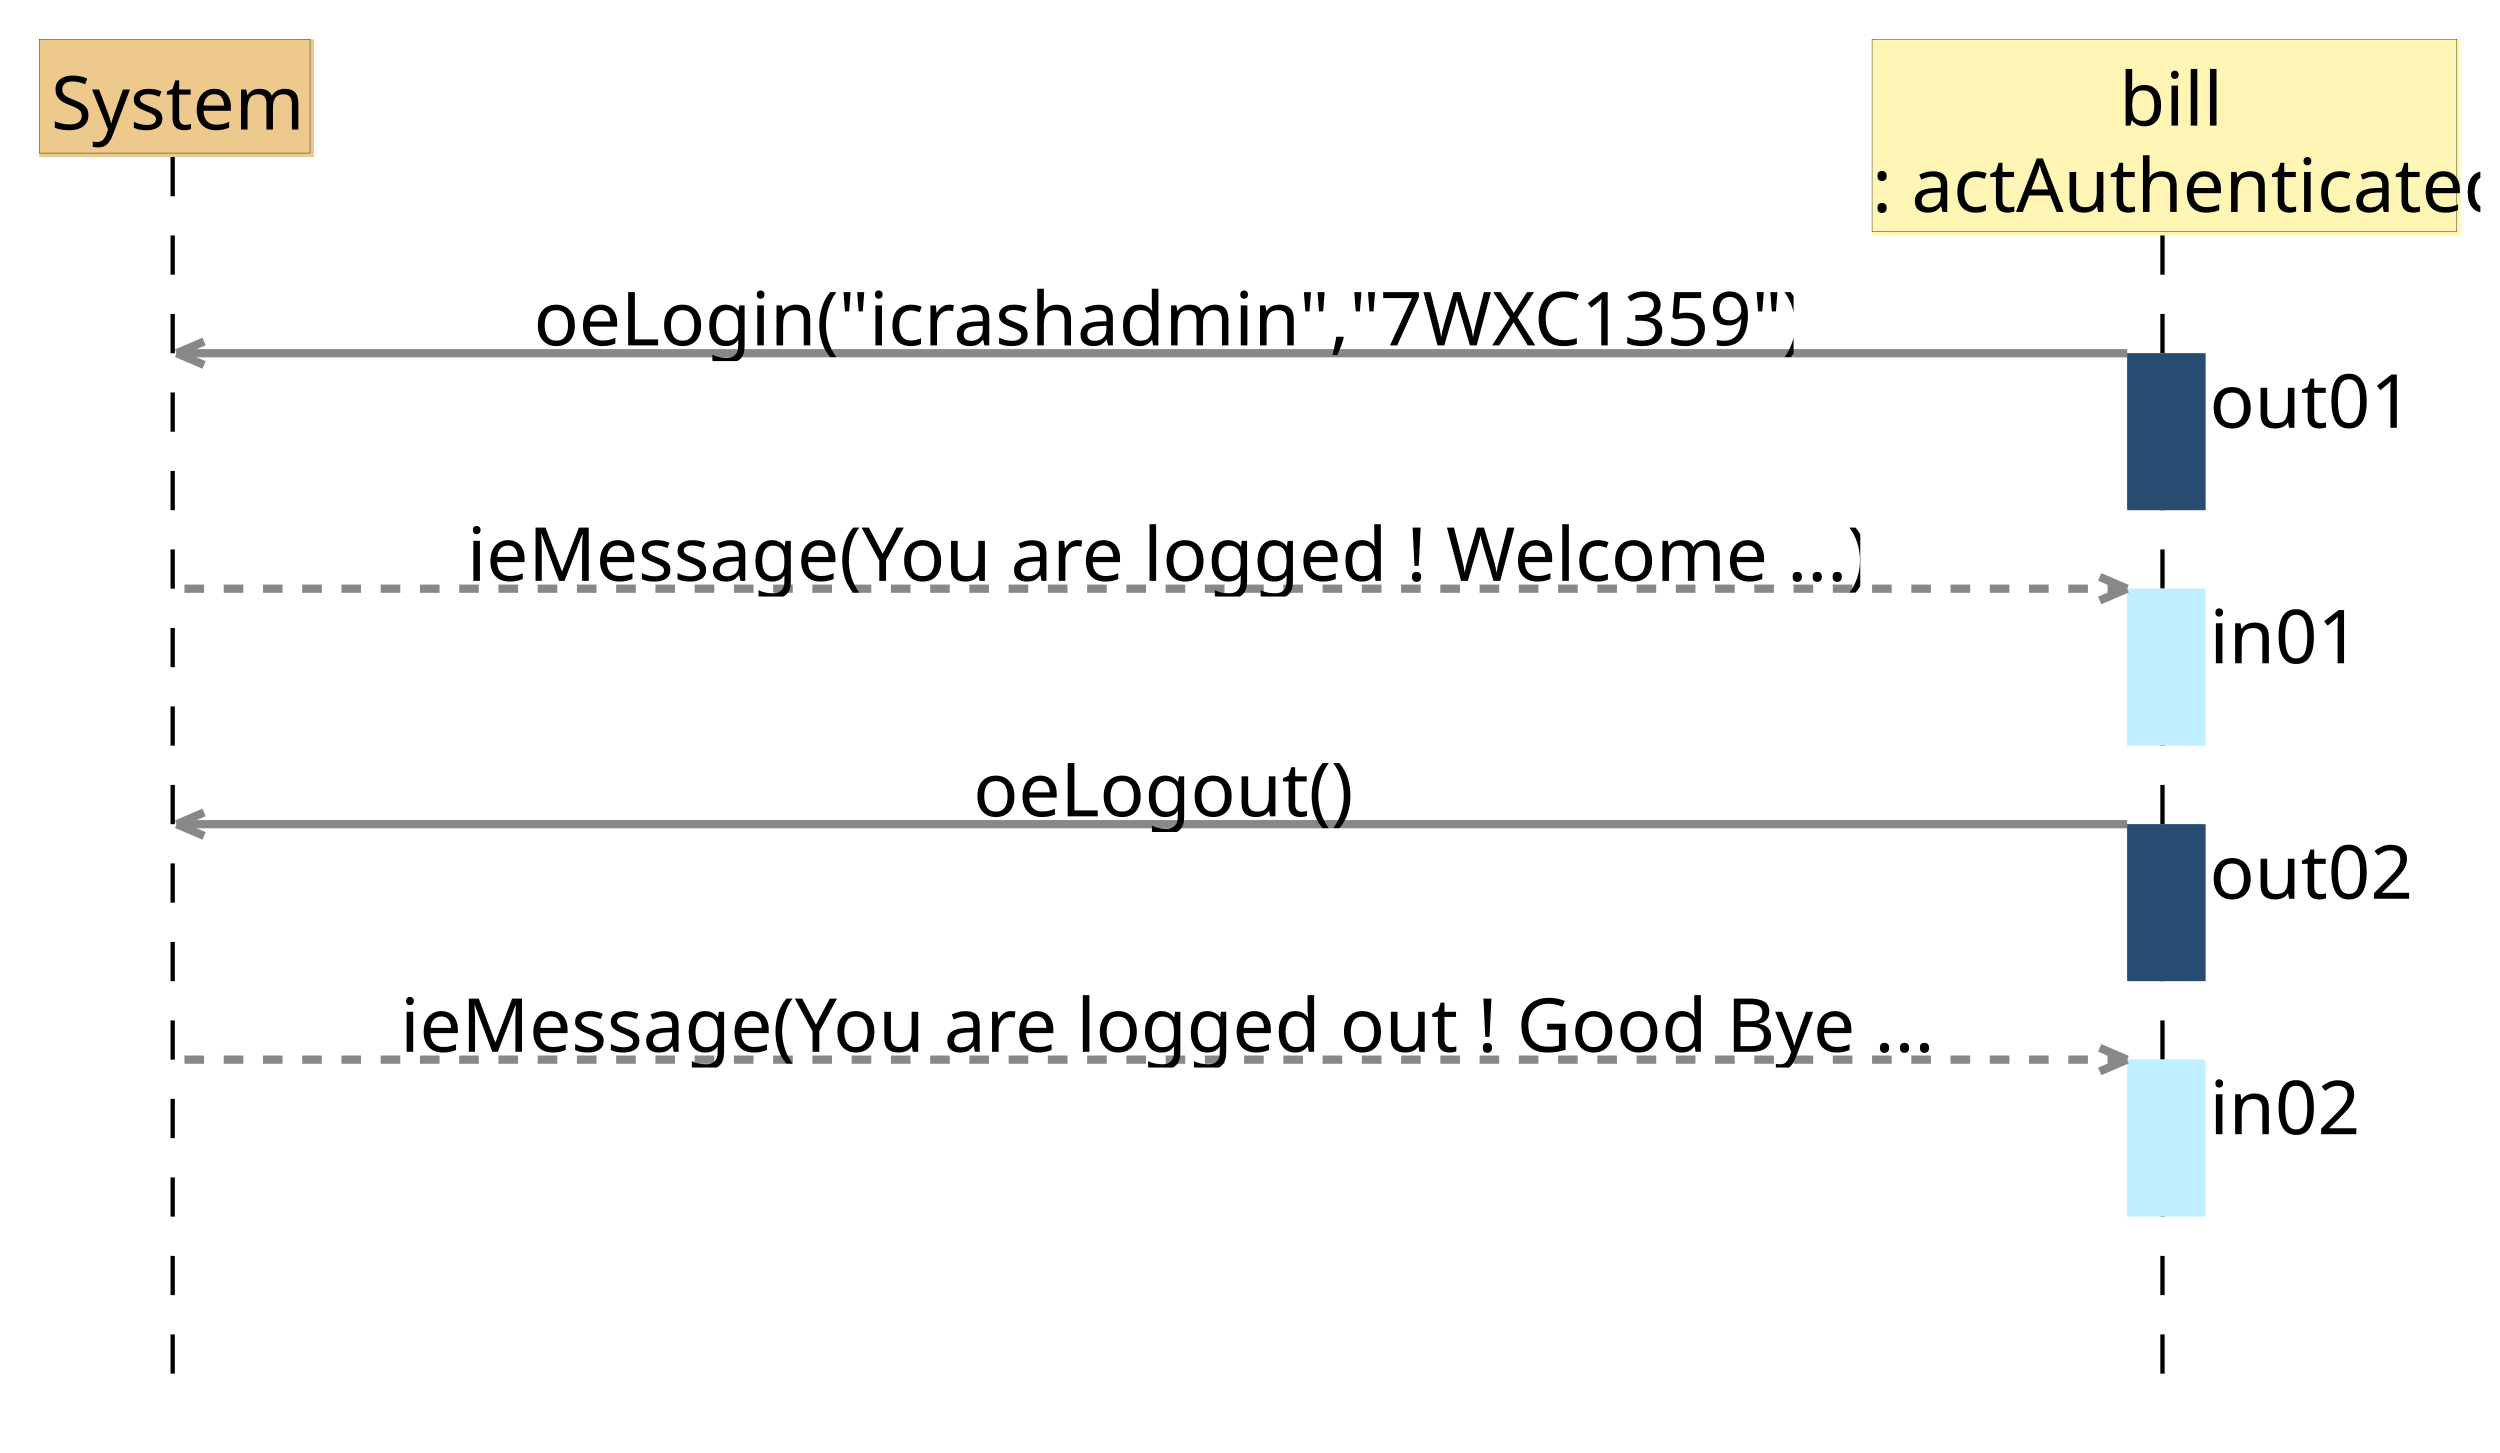
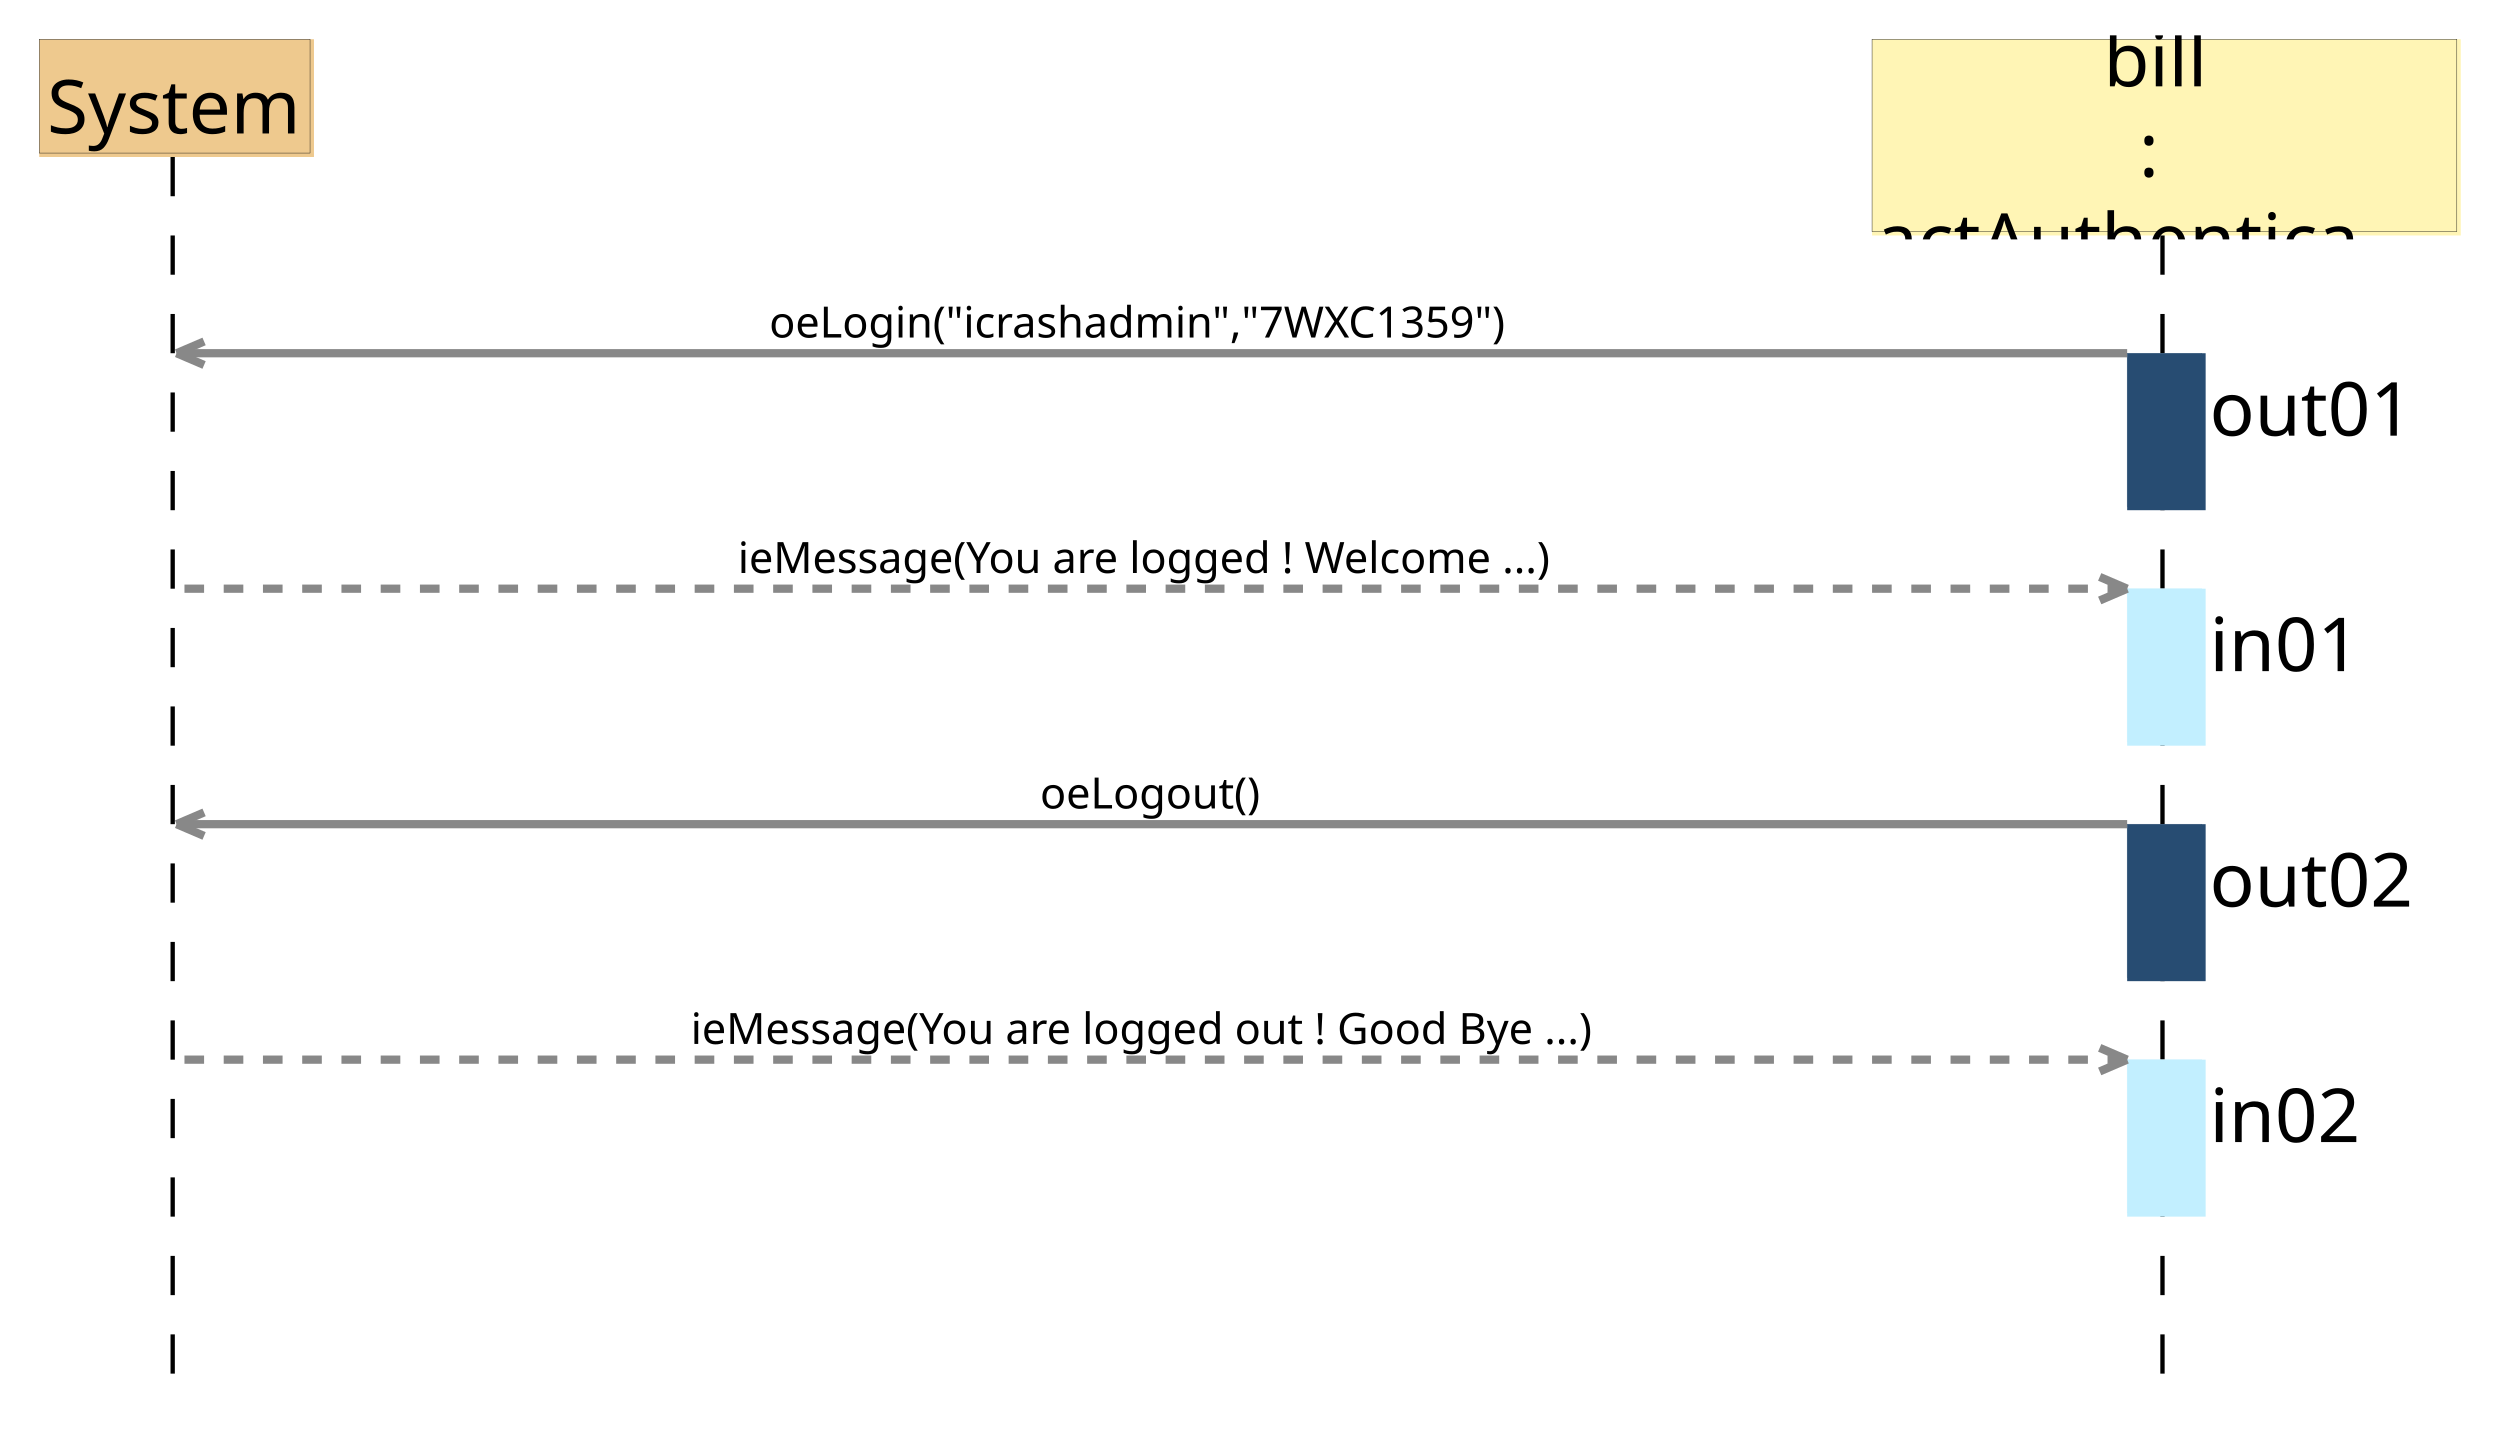
<svg xmlns="http://www.w3.org/2000/svg" stroke-dasharray="none" shape-rendering="auto" font-family="'Dialog'" width="637" text-rendering="auto" fill-opacity="1" contentScriptType="text/ecmascript" color-interpolation="auto" color-rendering="auto" preserveAspectRatio="xMidYMid meet" font-size="12" viewBox="0 0 637 370" fill="black" stroke="black" image-rendering="auto" stroke-miterlimit="10" zoomAndPan="magnify" version="1.0" stroke-linecap="square" stroke-linejoin="miter" contentStyleType="text/css" font-style="normal" height="370" stroke-width="1" stroke-dashoffset="0" font-weight="normal" stroke-opacity="1">
  <defs id="genericDefs" />
  <g>
    <defs id="defs1">
      <clipPath clipPathUnits="userSpaceOnUse" id="clipPath1">
        <path d="M9 9 L81 9 L81 41 L9 41 L9 9 Z" />
      </clipPath>
      <clipPath clipPathUnits="userSpaceOnUse" id="clipPath2">
        <path d="M9 9 L86 9 L86 41 L9 41 L9 9 Z" />
      </clipPath>
      <clipPath clipPathUnits="userSpaceOnUse" id="clipPath3">
        <path d="M39 39 L51 39 L51 361 L39 361 L39 39 Z" />
      </clipPath>
      <clipPath clipPathUnits="userSpaceOnUse" id="clipPath4">
        <path d="M476 9 L628 9 L628 61 L476 61 L476 9 Z" />
      </clipPath>
      <clipPath clipPathUnits="userSpaceOnUse" id="clipPath5">
-         <path d="M476 9 L630 9 L630 61 L476 61 L476 9 Z" />
+         <path d="M476 9 L631 9 L631 61 L476 61 L476 9 Z" />
      </clipPath>
      <clipPath clipPathUnits="userSpaceOnUse" id="clipPath6">
        <path d="M476 9 L632 9 L632 61 L476 61 L476 9 Z" />
      </clipPath>
      <clipPath clipPathUnits="userSpaceOnUse" id="clipPath7">
        <path d="M546 59 L558 59 L558 361 L546 361 L546 59 Z" />
      </clipPath>
      <clipPath clipPathUnits="userSpaceOnUse" id="clipPath8">
        <path d="M541 89 L563 89 L563 131 L541 131 L541 89 Z" />
      </clipPath>
      <clipPath clipPathUnits="userSpaceOnUse" id="clipPath9">
-         <path d="M562 89 L616 89 L616 113 L562 113 L562 89 Z" />
+         <path d="M562 89 L624 89 L624 114 L562 114 L562 89 Z" />
      </clipPath>
      <clipPath clipPathUnits="userSpaceOnUse" id="clipPath10">
        <path d="M541 209 L563 209 L563 251 L541 251 L541 209 Z" />
      </clipPath>
      <clipPath clipPathUnits="userSpaceOnUse" id="clipPath11">
-         <path d="M562 209 L616 209 L616 233 L562 233 L562 209 Z" />
+         <path d="M562 209 L624 209 L624 234 L562 234 L562 209 Z" />
      </clipPath>
      <clipPath clipPathUnits="userSpaceOnUse" id="clipPath12">
        <path d="M541 149 L563 149 L563 191 L541 191 L541 149 Z" />
      </clipPath>
      <clipPath clipPathUnits="userSpaceOnUse" id="clipPath13">
-         <path d="M562 149 L604 149 L604 173 L562 173 L562 149 Z" />
+         <path d="M562 149 L611 149 L611 174 L562 174 L562 149 Z" />
      </clipPath>
      <clipPath clipPathUnits="userSpaceOnUse" id="clipPath14">
        <path d="M541 269 L563 269 L563 311 L541 311 L541 269 Z" />
      </clipPath>
      <clipPath clipPathUnits="userSpaceOnUse" id="clipPath15">
-         <path d="M562 269 L604 269 L604 293 L562 293 L562 269 Z" />
+         <path d="M562 269 L611 269 L611 294 L562 294 L562 269 Z" />
      </clipPath>
      <clipPath clipPathUnits="userSpaceOnUse" id="clipPath16">
        <path d="M-1 -1 L638 -1 L638 371 L-1 371 L-1 -1 Z" />
      </clipPath>
      <clipPath clipPathUnits="userSpaceOnUse" id="clipPath17">
-         <path d="M135 68 L457 68 L457 92 L135 92 L135 68 Z" />
+         <path d="M195 72 L395 72 L395 89 L195 89 L195 72 Z" />
      </clipPath>
      <clipPath clipPathUnits="userSpaceOnUse" id="clipPath18">
        <path d="M43 85 L55 85 L55 96 L43 96 L43 85 Z" />
      </clipPath>
      <clipPath clipPathUnits="userSpaceOnUse" id="clipPath19">
-         <path d="M247 188 L346 188 L346 212 L247 212 L247 188 Z" />
+         <path d="M264 192 L327 192 L327 209 L264 209 L264 192 Z" />
      </clipPath>
      <clipPath clipPathUnits="userSpaceOnUse" id="clipPath20">
        <path d="M43 205 L55 205 L55 216 L43 216 L43 205 Z" />
      </clipPath>
      <clipPath clipPathUnits="userSpaceOnUse" id="clipPath21">
-         <path d="M118 128 L474 128 L474 152 L118 152 L118 128 Z" />
+         <path d="M187 132 L404 132 L404 149 L187 149 L187 132 Z" />
      </clipPath>
      <clipPath clipPathUnits="userSpaceOnUse" id="clipPath22">
        <path d="M533 145 L545 145 L545 156 L533 156 L533 145 Z" />
      </clipPath>
      <clipPath clipPathUnits="userSpaceOnUse" id="clipPath23">
-         <path d="M101 248 L492 248 L492 272 L101 272 L101 248 Z" />
+         <path d="M175 252 L415 252 L415 269 L175 269 L175 252 Z" />
      </clipPath>
      <clipPath clipPathUnits="userSpaceOnUse" id="clipPath24">
        <path d="M533 265 L545 265 L545 276 L533 276 L533 265 Z" />
      </clipPath>
    </defs>
    <g font-size="11" fill="rgb(238,201,142)" font-family="'Lucida Sans'" stroke-linejoin="round" stroke="rgb(238,201,142)" stroke-width="0" stroke-miterlimit="0">
      <rect x="10" y="10" clip-path="url(#clipPath1)" width="70" height="30" stroke="none" />
    </g>
    <g stroke-width="0.1" font-size="11" font-family="'Lucida Sans'" stroke-linecap="butt">
      <rect x="10" y="10" clip-path="url(#clipPath1)" fill="none" width="69" height="29" />
-       <text x="13" font-size="19" y="33" clip-path="url(#clipPath2)" stroke="none" xml:space="preserve">System</text>
-       <line clip-path="url(#clipPath3)" fill="none" x1="44" x2="44" y1="40" y2="360" stroke-dasharray="10,10" stroke-width="1.1" />
+       <text x="12" font-size="19" y="34" clip-path="url(#clipPath2)" font-family="'Lucida Sans Unicode'" stroke="none" xml:space="preserve">System</text>
+     </g>
+     <g stroke-width="1.1" font-size="19" stroke-dasharray="10,10" font-family="'Lucida Sans Unicode'" stroke-linecap="butt">
+       <line clip-path="url(#clipPath3)" fill="none" x1="44" x2="44" y1="40" y2="360" />
    </g>
    <g stroke-linecap="butt" font-size="11" fill="rgb(255,245,181)" font-family="'Lucida Sans'" stroke-dasharray="10,10" stroke="rgb(255,245,181)" stroke-width="1.1">
      <rect x="477" y="10" clip-path="url(#clipPath4)" width="150" height="50" stroke="none" />
    </g>
    <g stroke-width="0.1" font-size="11" font-family="'Lucida Sans'" stroke-linecap="butt">
      <rect x="477" y="10" clip-path="url(#clipPath4)" fill="none" width="149" height="49" />
-       <text x="540" font-size="19" y="32" clip-path="url(#clipPath5)" stroke="none" xml:space="preserve">bill</text>
-       <text x="477" font-size="19" y="54" clip-path="url(#clipPath6)" stroke="none" xml:space="preserve">: actAuthenticated</text>
-       <line clip-path="url(#clipPath7)" fill="none" x1="551" x2="551" y1="60" y2="360" stroke-dasharray="10,10" stroke-width="1.1" />
+       <text x="536" font-size="19" y="22" clip-path="url(#clipPath5)" font-family="'Lucida Sans Unicode'" stroke="none" xml:space="preserve">bill</text>
+       <text x="545" font-size="19" y="45" clip-path="url(#clipPath5)" font-family="'Lucida Sans Unicode'" stroke="none" xml:space="preserve">: </text>
+       <text x="478" font-size="19" y="68" clip-path="url(#clipPath6)" font-family="'Lucida Sans Unicode'" stroke="none" xml:space="preserve">actAuthentica...</text>
+     </g>
+     <g stroke-width="1.1" font-size="19" stroke-dasharray="10,10" font-family="'Lucida Sans Unicode'" stroke-linecap="butt">
+       <line clip-path="url(#clipPath7)" fill="none" x1="551" x2="551" y1="60" y2="360" />
    </g>
    <g stroke-linecap="butt" font-size="11" fill="rgb(39,76,114)" font-family="'Lucida Sans'" stroke-dasharray="10,10" stroke="rgb(39,76,114)" stroke-width="1.1">
      <rect x="542" y="90" clip-path="url(#clipPath8)" width="20" height="40" stroke="none" />
      <rect x="542" y="90" clip-path="url(#clipPath8)" fill="none" width="19" stroke-dasharray="none" height="39" stroke-width="0.1" />
    </g>
-     <g stroke-width="0.1" font-size="19" font-family="'Lucida Sans'" stroke-linecap="butt">
-       <text xml:space="preserve" x="563" y="109" clip-path="url(#clipPath9)" stroke="none">out01</text>
-       <rect x="542" y="210" clip-path="url(#clipPath10)" fill="rgb(39,76,114)" width="20" height="40" stroke="none" />
-       <rect x="542" y="210" clip-path="url(#clipPath10)" fill="none" width="19" height="39" stroke="rgb(39,76,114)" />
-       <text xml:space="preserve" x="563" y="229" clip-path="url(#clipPath11)" stroke="none">out02</text>
-       <rect x="542" y="150" clip-path="url(#clipPath12)" fill="rgb(194,239,255)" width="20" height="40" stroke="none" />
-       <rect x="542" y="150" clip-path="url(#clipPath12)" fill="none" width="19" height="39" stroke="rgb(194,239,255)" />
-       <text xml:space="preserve" x="563" y="169" clip-path="url(#clipPath13)" stroke="none">in01</text>
-       <rect x="542" y="270" clip-path="url(#clipPath14)" fill="rgb(194,239,255)" width="20" height="40" stroke="none" />
-       <rect x="542" y="270" clip-path="url(#clipPath14)" fill="none" width="19" height="39" stroke="rgb(194,239,255)" />
-       <text xml:space="preserve" x="563" y="289" clip-path="url(#clipPath15)" stroke="none">in02</text>
-       <line clip-path="url(#clipPath16)" fill="none" x1="542" x2="45" y1="90" y2="90" stroke="rgb(136,136,136)" stroke-width="2.1" />
-       <text x="136" y="88" clip-path="url(#clipPath17)" stroke="none" stroke-width="2.1" xml:space="preserve">oeLogin("icrashadmin","7WXC1359")</text>
-       <line clip-path="url(#clipPath18)" fill="none" x1="52" x2="45" y1="87" y2="90" stroke="rgb(136,136,136)" stroke-width="2.1" />
-       <line clip-path="url(#clipPath18)" fill="none" x1="45" x2="52" y1="90" y2="93" stroke="rgb(136,136,136)" stroke-width="2.1" />
-       <line clip-path="url(#clipPath16)" fill="none" x1="542" x2="45" y1="210" y2="210" stroke="rgb(136,136,136)" stroke-width="2.1" />
-       <text x="248" y="208" clip-path="url(#clipPath19)" stroke="none" stroke-width="2.1" xml:space="preserve">oeLogout()</text>
-       <line clip-path="url(#clipPath20)" fill="none" x1="52" x2="45" y1="207" y2="210" stroke="rgb(136,136,136)" stroke-width="2.1" />
-       <line clip-path="url(#clipPath20)" fill="none" x1="45" x2="52" y1="210" y2="213" stroke="rgb(136,136,136)" stroke-width="2.1" />
+     <g stroke-width="0.1" font-size="19" font-family="'Lucida Sans Unicode'" stroke-linecap="butt">
+       <text xml:space="preserve" x="563" y="111" clip-path="url(#clipPath9)" stroke="none">out01</text>
    </g>
-     <g stroke-linecap="butt" font-size="19" fill="rgb(136,136,136)" font-family="'Lucida Sans'" stroke-dasharray="5,5" stroke="rgb(136,136,136)" stroke-width="2.1">
-       <line clip-path="url(#clipPath16)" fill="none" x1="542" x2="45" y1="150" y2="150" />
-       <text x="119" y="148" clip-path="url(#clipPath21)" fill="black" stroke="none" xml:space="preserve">ieMessage(You are logged ! Welcome ...)</text>
-       <line clip-path="url(#clipPath22)" fill="none" x1="535" x2="542" y1="153" y2="150" stroke-dasharray="none" />
-       <line clip-path="url(#clipPath22)" fill="none" x1="542" x2="535" y1="150" y2="147" stroke-dasharray="none" />
-       <line clip-path="url(#clipPath16)" fill="none" x1="542" x2="45" y1="270" y2="270" />
-       <text x="102" y="268" clip-path="url(#clipPath23)" fill="black" stroke="none" xml:space="preserve">ieMessage(You are logged out ! Good Bye ...)</text>
-       <line clip-path="url(#clipPath24)" fill="none" x1="535" x2="542" y1="273" y2="270" stroke-dasharray="none" />
-       <line clip-path="url(#clipPath24)" fill="none" x1="542" x2="535" y1="270" y2="267" stroke-dasharray="none" />
+     <g stroke-linecap="butt" font-size="11" fill="rgb(39,76,114)" font-family="'Lucida Sans'" stroke="rgb(39,76,114)" stroke-width="0.1">
+       <rect x="542" y="210" clip-path="url(#clipPath10)" width="20" height="40" stroke="none" />
+       <rect x="542" y="210" clip-path="url(#clipPath10)" fill="none" width="19" height="39" />
+     </g>
+     <g stroke-width="0.1" font-size="19" font-family="'Lucida Sans Unicode'" stroke-linecap="butt">
+       <text xml:space="preserve" x="563" y="231" clip-path="url(#clipPath11)" stroke="none">out02</text>
+     </g>
+     <g stroke-linecap="butt" font-size="11" fill="rgb(194,239,255)" font-family="'Lucida Sans'" stroke="rgb(194,239,255)" stroke-width="0.1">
+       <rect x="542" y="150" clip-path="url(#clipPath12)" width="20" height="40" stroke="none" />
+       <rect x="542" y="150" clip-path="url(#clipPath12)" fill="none" width="19" height="39" />
+     </g>
+     <g stroke-width="0.1" font-size="19" font-family="'Lucida Sans Unicode'" stroke-linecap="butt">
+       <text xml:space="preserve" x="563" y="171" clip-path="url(#clipPath13)" stroke="none">in01</text>
+     </g>
+     <g stroke-linecap="butt" font-size="11" fill="rgb(194,239,255)" font-family="'Lucida Sans'" stroke="rgb(194,239,255)" stroke-width="0.1">
+       <rect x="542" y="270" clip-path="url(#clipPath14)" width="20" height="40" stroke="none" />
+       <rect x="542" y="270" clip-path="url(#clipPath14)" fill="none" width="19" height="39" />
+     </g>
+     <g stroke-width="0.1" font-size="19" font-family="'Lucida Sans Unicode'" stroke-linecap="butt">
+       <text xml:space="preserve" x="563" y="291" clip-path="url(#clipPath15)" stroke="none">in02</text>
+     </g>
+     <g stroke-linecap="butt" font-size="11" fill="rgb(136,136,136)" font-family="'Lucida Sans Unicode'" stroke="rgb(136,136,136)" stroke-width="2.1">
+       <line clip-path="url(#clipPath16)" fill="none" x1="542" x2="45" y1="90" y2="90" />
+       <text x="196" y="86" clip-path="url(#clipPath17)" fill="black" stroke="none" xml:space="preserve">oeLogin("icrashadmin","7WXC1359")</text>
+       <line clip-path="url(#clipPath18)" fill="none" x1="52" x2="45" y1="87" y2="90" />
+       <line clip-path="url(#clipPath18)" fill="none" x1="45" x2="52" y1="90" y2="93" />
+       <line clip-path="url(#clipPath16)" fill="none" x1="542" x2="45" y1="210" y2="210" />
+       <text x="265" y="206" clip-path="url(#clipPath19)" fill="black" stroke="none" xml:space="preserve">oeLogout()</text>
+       <line clip-path="url(#clipPath20)" fill="none" x1="52" x2="45" y1="207" y2="210" />
+       <line clip-path="url(#clipPath20)" fill="none" x1="45" x2="52" y1="210" y2="213" />
+       <line clip-path="url(#clipPath16)" fill="none" x1="542" x2="45" y1="150" y2="150" stroke-dasharray="5,5" />
+       <text x="188" y="146" clip-path="url(#clipPath21)" fill="black" stroke-dasharray="5,5" stroke="none" xml:space="preserve">ieMessage(You are logged ! Welcome ...)</text>
+       <line clip-path="url(#clipPath22)" fill="none" x1="535" x2="542" y1="153" y2="150" />
+       <line clip-path="url(#clipPath22)" fill="none" x1="542" x2="535" y1="150" y2="147" />
+       <line clip-path="url(#clipPath16)" fill="none" x1="542" x2="45" y1="270" y2="270" stroke-dasharray="5,5" />
+       <text x="176" y="266" clip-path="url(#clipPath23)" fill="black" stroke-dasharray="5,5" stroke="none" xml:space="preserve">ieMessage(You are logged out ! Good Bye ...)</text>
+       <line clip-path="url(#clipPath24)" fill="none" x1="535" x2="542" y1="273" y2="270" />
+       <line clip-path="url(#clipPath24)" fill="none" x1="542" x2="535" y1="270" y2="267" />
    </g>
  </g>
</svg>
